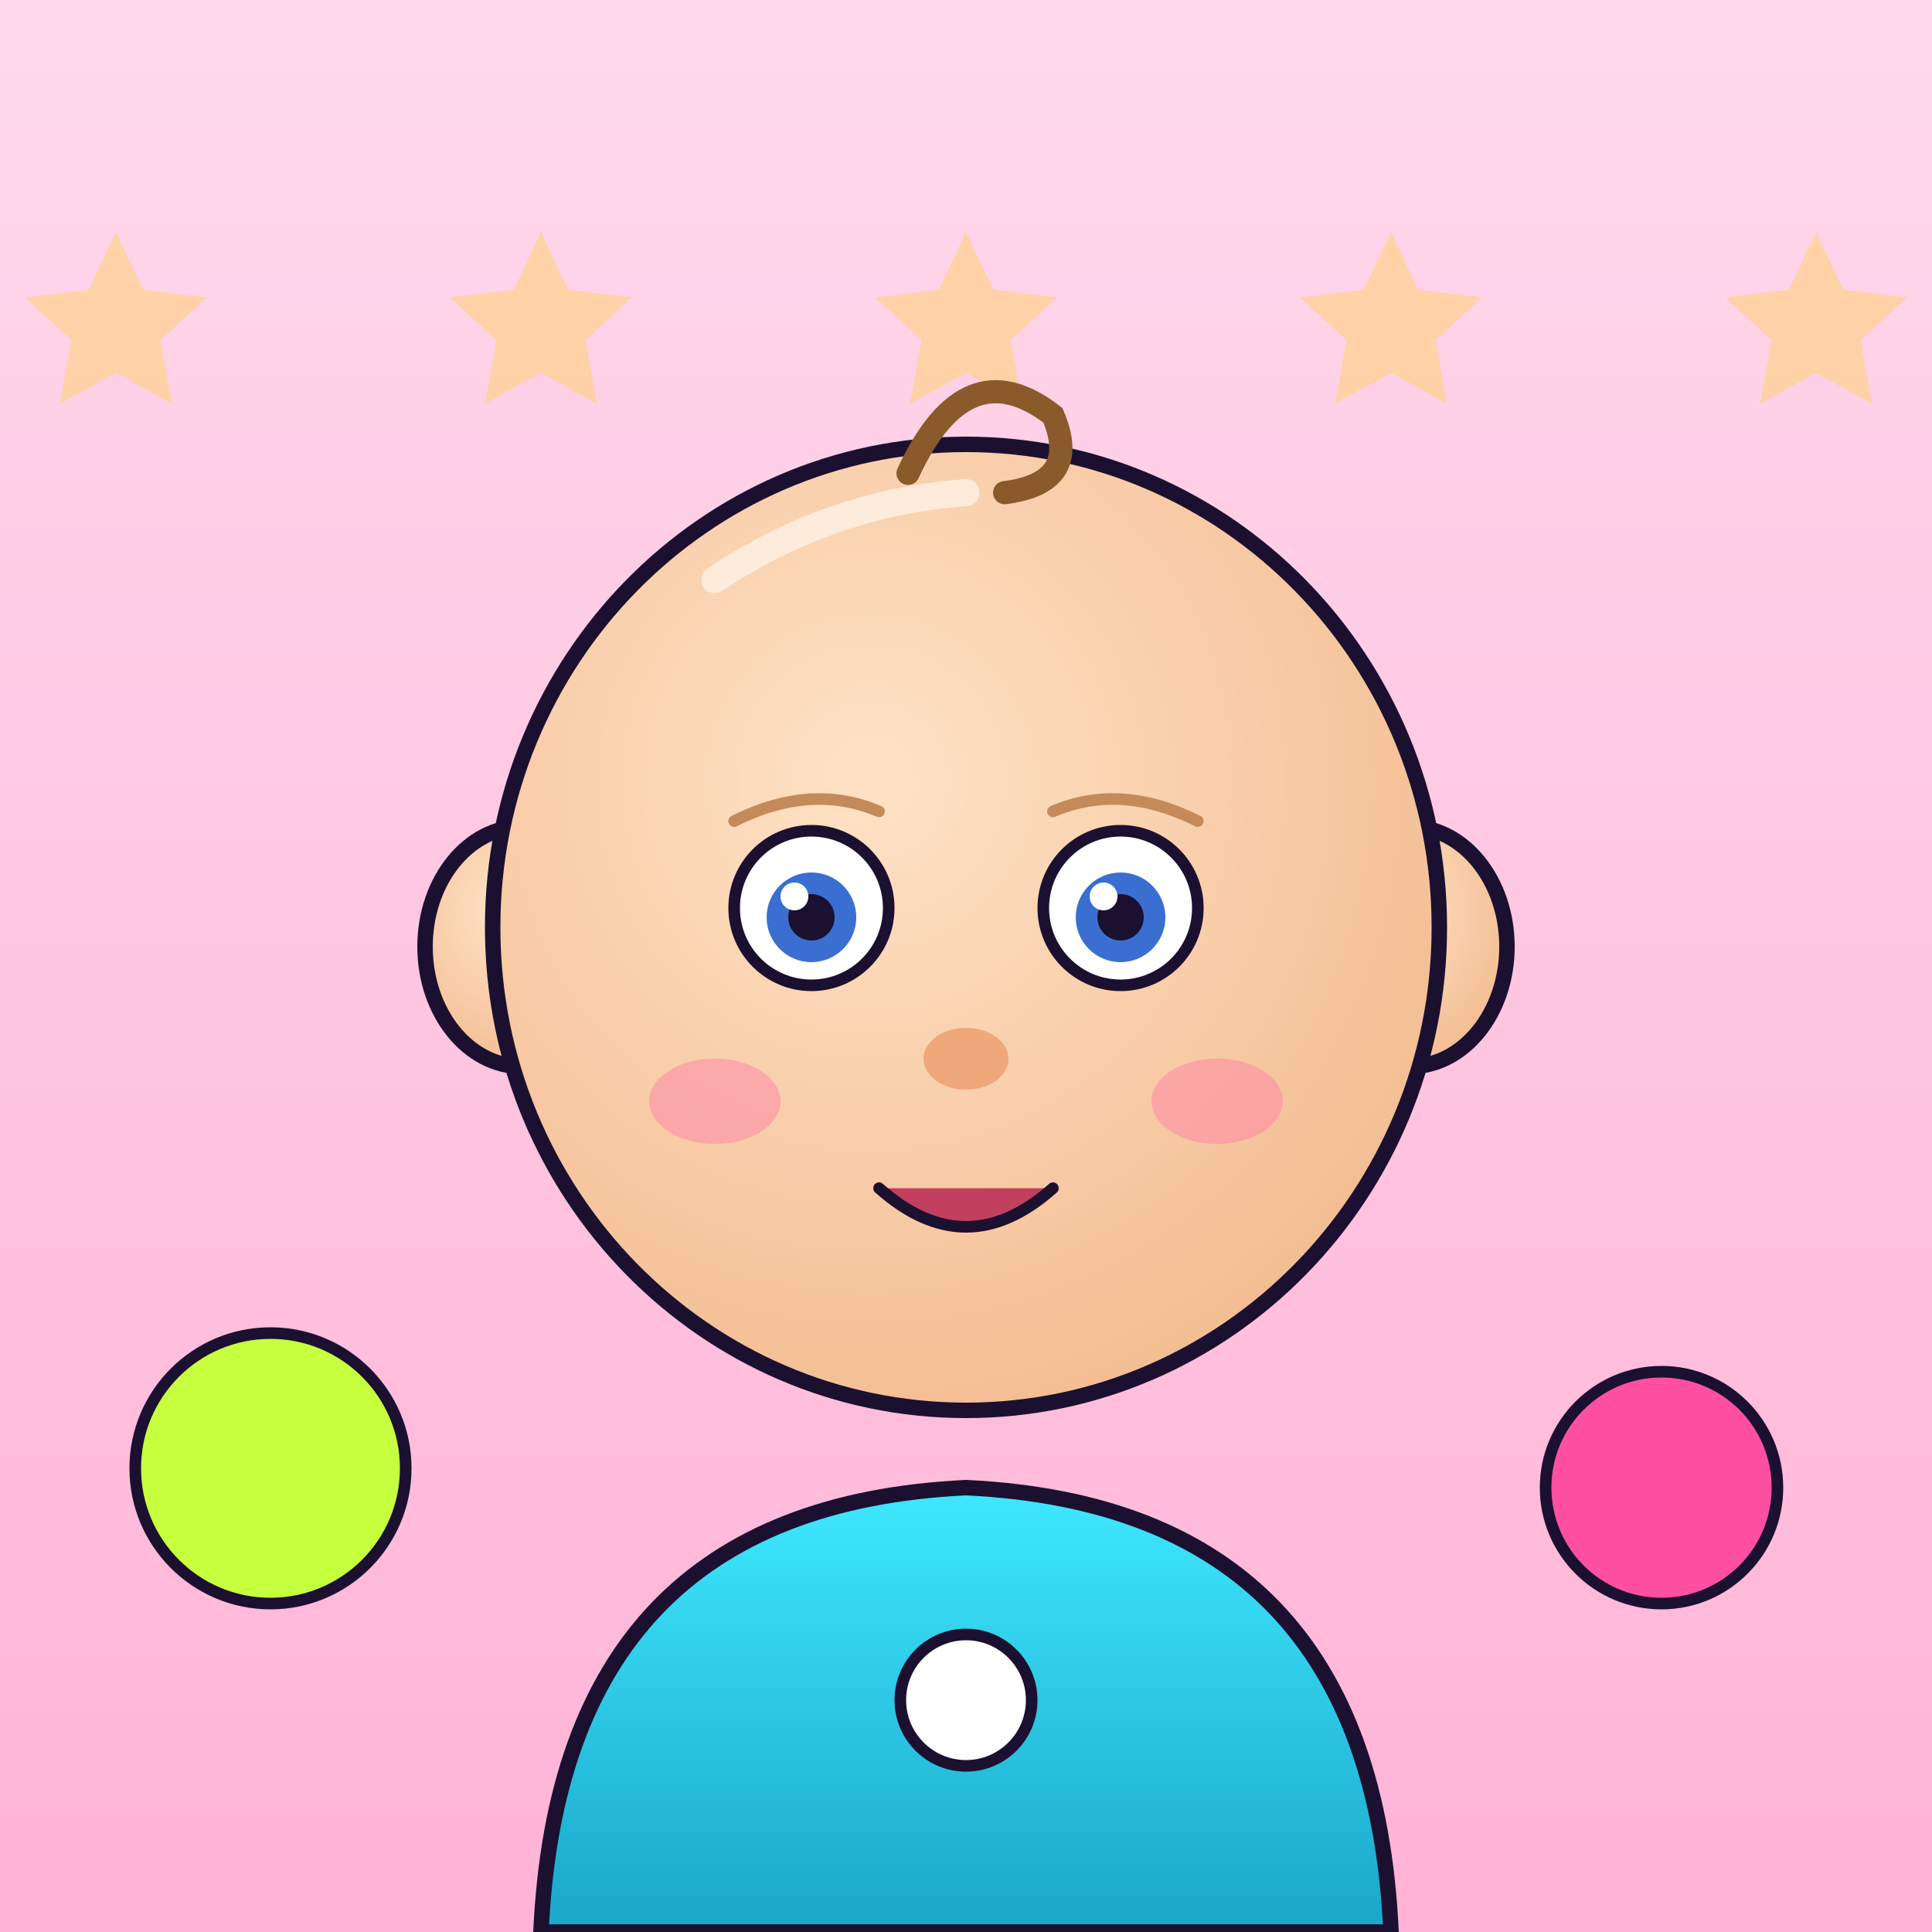
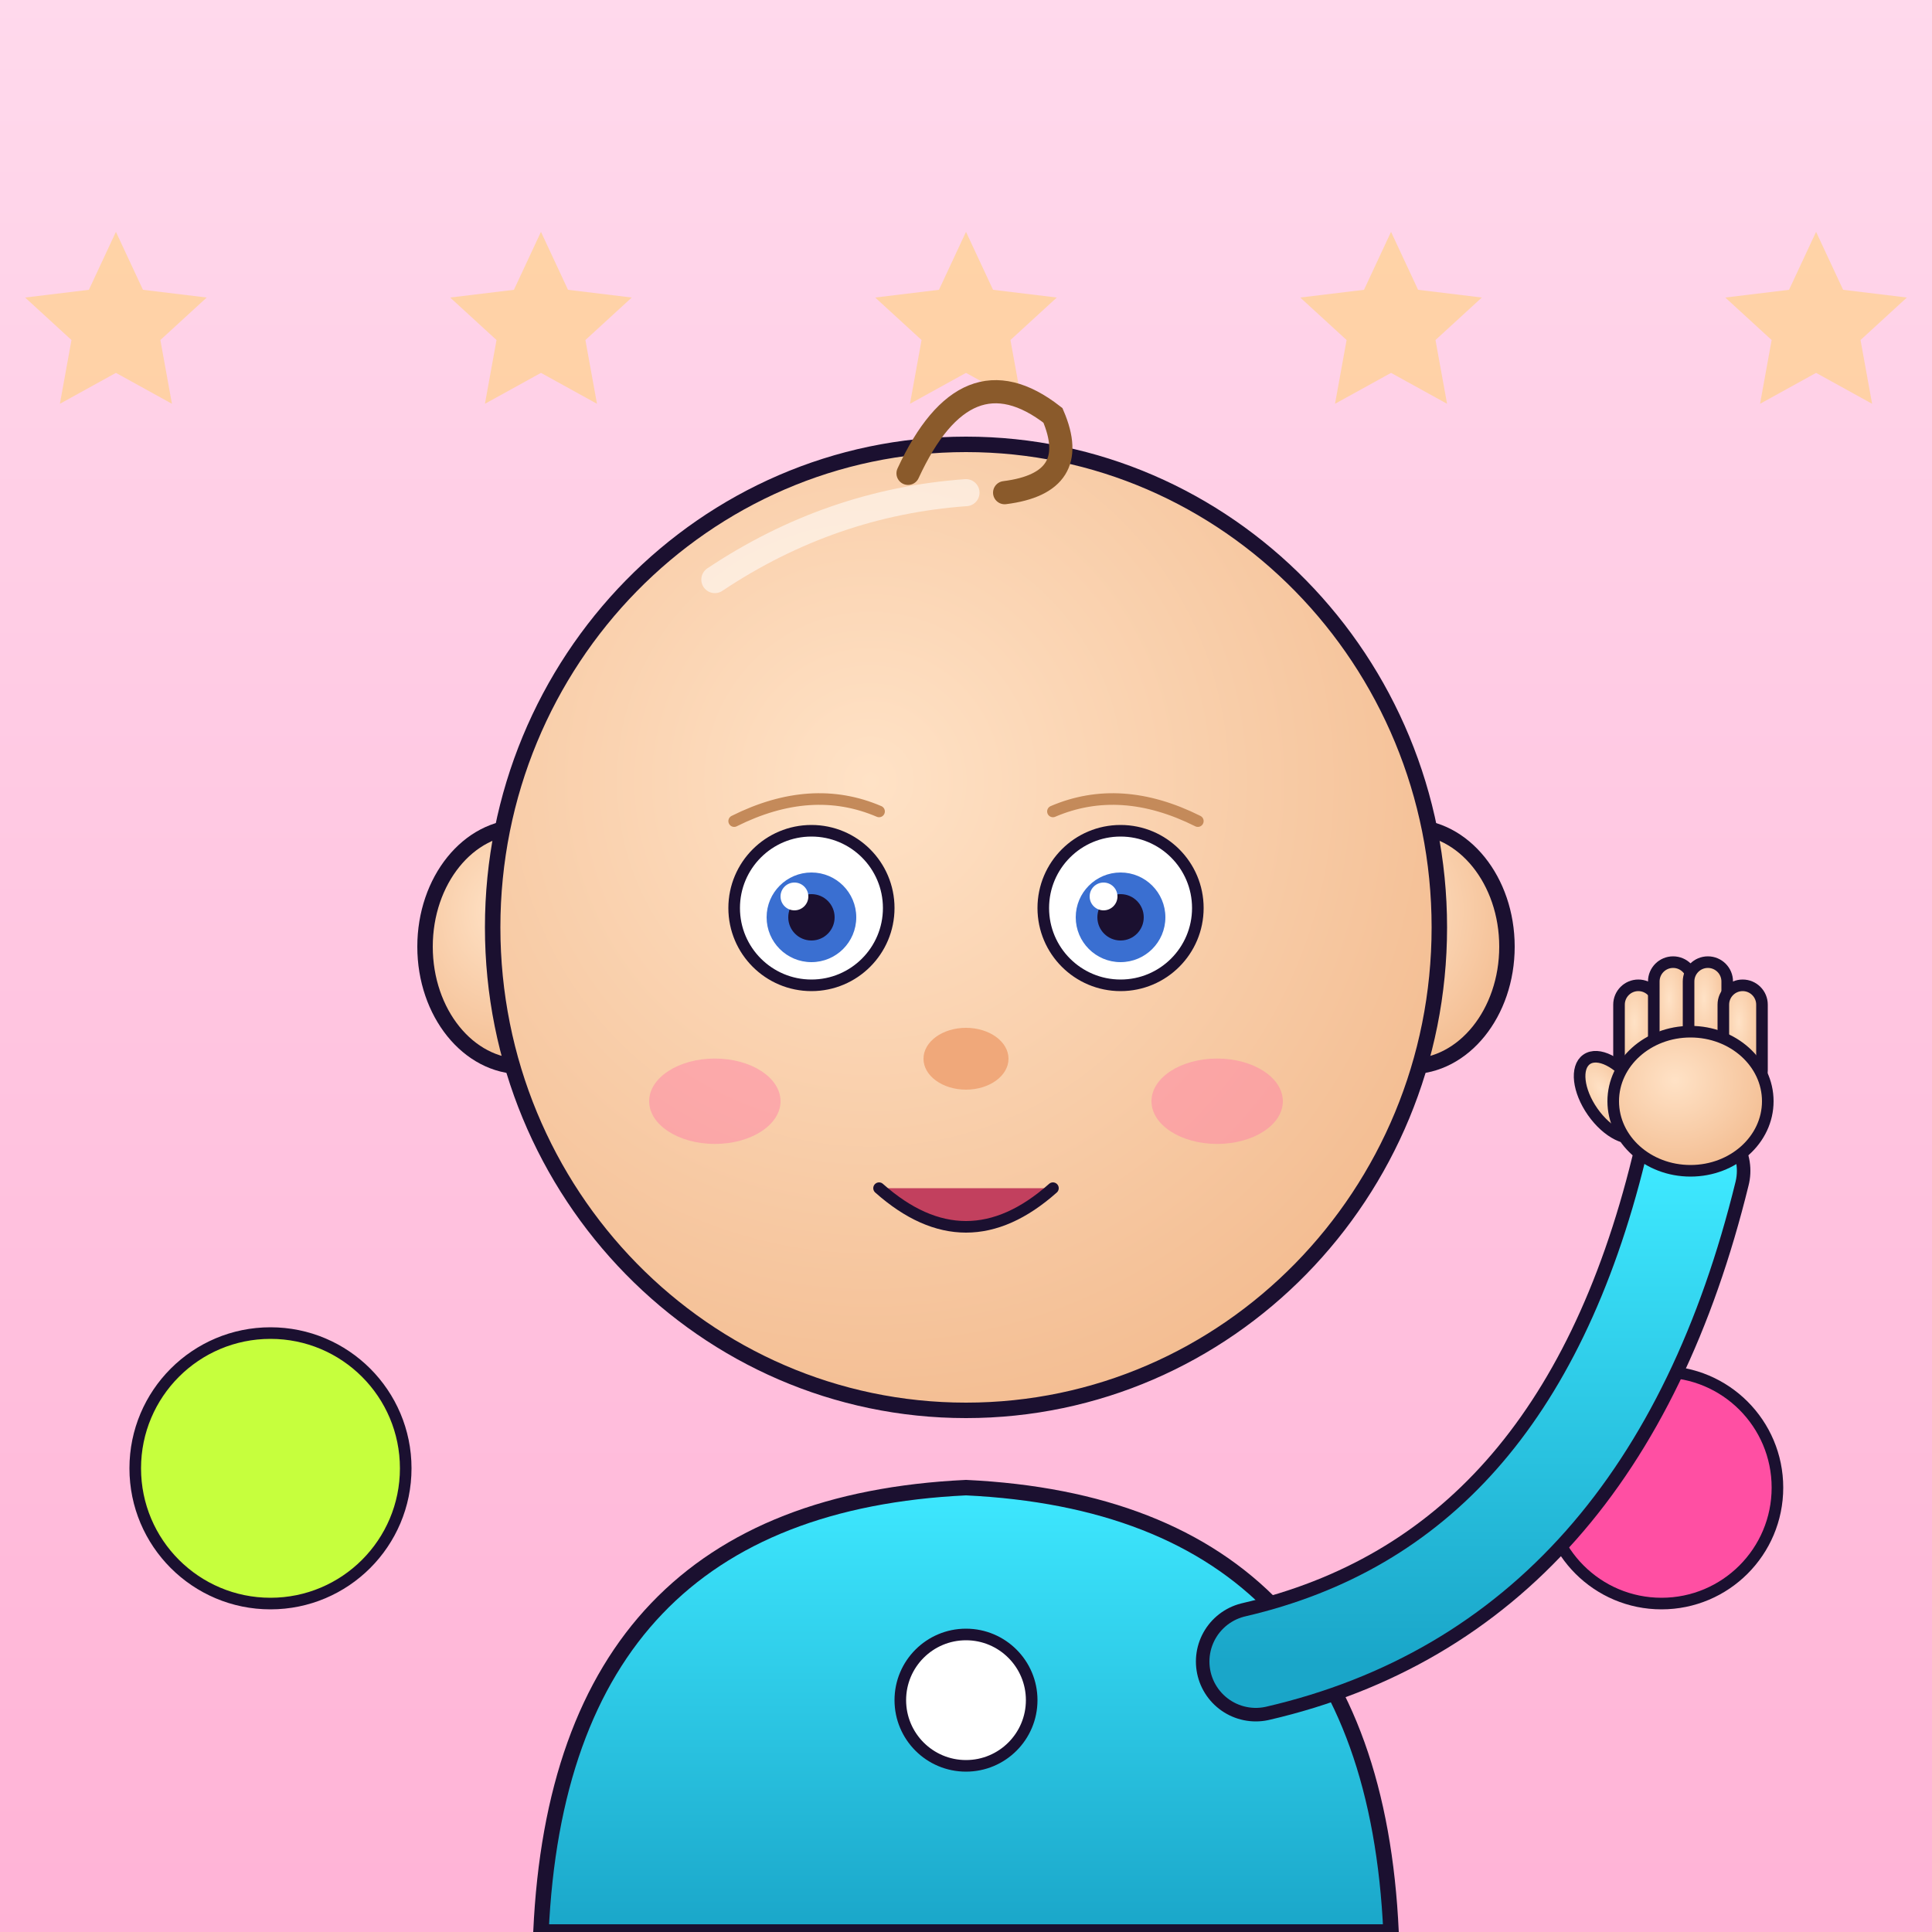
<svg xmlns="http://www.w3.org/2000/svg" viewBox="0 0 1000 1000" width="1000" height="1000">
  <defs>
    <linearGradient id="quarto" x1="0" y1="0" x2="0" y2="1">
      <stop offset="0" stop-color="#ffd9ec" />
      <stop offset="1" stop-color="#ffb3d6" />
    </linearGradient>
    <radialGradient id="pele" cx="0.4" cy="0.35" r="0.75">
      <stop offset="0" stop-color="#ffe2c6" />
      <stop offset="1" stop-color="#f2b98c" />
    </radialGradient>
    <linearGradient id="roupa" x1="0" y1="0" x2="0" y2="1">
      <stop offset="0" stop-color="#3ee8ff" />
      <stop offset="1" stop-color="#1aa6c9" />
    </linearGradient>
  </defs>
  <rect width="1000" height="1000" fill="url(#quarto)" />
  <g opacity=".5">
    <path d="M60 120 l14 30 33 4 -24 22 6 33 -29 -16 -29 16 6 -33 -24 -22 33 -4z" fill="#ffd166" />
    <path d="M280 120 l14 30 33 4 -24 22 6 33 -29 -16 -29 16 6 -33 -24 -22 33 -4z" fill="#ffd166" />
    <path d="M500 120 l14 30 33 4 -24 22 6 33 -29 -16 -29 16 6 -33 -24 -22 33 -4z" fill="#ffd166" />
    <path d="M720 120 l14 30 33 4 -24 22 6 33 -29 -16 -29 16 6 -33 -24 -22 33 -4z" fill="#ffd166" />
    <path d="M940 120 l14 30 33 4 -24 22 6 33 -29 -16 -29 16 6 -33 -24 -22 33 -4z" fill="#ffd166" />
  </g>
  <g stroke="#1b1030" stroke-width="6" stroke-linejoin="round" stroke-linecap="round">
    <circle cx="140" cy="760" r="70" fill="#c6ff3d" />
    <circle cx="860" cy="770" r="60" fill="#ff4fa3" />
  </g>
  <path d="M280 1000 Q290 780 500 770 Q710 780 720 1000 Z" fill="url(#roupa)" stroke="#1b1030" stroke-width="8" stroke-linejoin="round" stroke-linecap="round" />
  <circle cx="500" cy="880" r="34" fill="#fff" stroke="#1b1030" stroke-width="6" stroke-linejoin="round" stroke-linecap="round" />
  <ellipse cx="270" cy="490" rx="50" ry="62" fill="url(#pele)" stroke="#1b1030" stroke-width="8" stroke-linejoin="round" stroke-linecap="round" />
  <ellipse cx="730" cy="490" rx="50" ry="62" fill="url(#pele)" stroke="#1b1030" stroke-width="8" stroke-linejoin="round" stroke-linecap="round" />
  <ellipse cx="500" cy="480" rx="245" ry="250" fill="url(#pele)" stroke="#1b1030" stroke-width="8" stroke-linejoin="round" stroke-linecap="round" />
  <path d="M470 245 Q500 180 545 215 Q560 250 520 255" fill="none" stroke="#8a5a2b" stroke-width="12" stroke-linecap="round" />
  <circle cx="420" cy="470" r="40" fill="#fff" stroke="#1b1030" stroke-width="6" stroke-linejoin="round" stroke-linecap="round" />
  <circle cx="420" cy="474.8" r="23.2" fill="#3a6fd1" />
  <circle cx="420" cy="474.8" r="12" fill="#1b1030" />
  <circle cx="411.2" cy="464" r="7.2" fill="#fff" />
  <circle cx="580" cy="470" r="40" fill="#fff" stroke="#1b1030" stroke-width="6" stroke-linejoin="round" stroke-linecap="round" />
  <circle cx="580" cy="474.8" r="23.2" fill="#3a6fd1" />
  <circle cx="580" cy="474.8" r="12" fill="#1b1030" />
  <circle cx="571.2" cy="464" r="7.2" fill="#fff" />
  <path d="M380 425 Q420 405 455 420 M545 420 Q580 405 620 425" fill="none" stroke="#c48a5a" stroke-width="6" stroke-linecap="round" />
  <ellipse cx="500" cy="548" rx="22" ry="16" fill="#f0a87a" />
  <path d="M455 615 Q500 655 545 615" fill="#c2405e" stroke="#1b1030" stroke-width="6" stroke-linejoin="round" stroke-linecap="round" />
  <ellipse cx="370" cy="570" rx="34" ry="22.1" fill="#ff7aa8" opacity=".45" />
  <ellipse cx="630" cy="570" rx="34" ry="22.1" fill="#ff7aa8" opacity=".45" />
  <path d="M370 300 Q430 260 500 255" fill="none" stroke="#fff" stroke-opacity="0.55" stroke-width="14" stroke-linecap="round" />
+   <path d="M650 860 Q822.5 820 875 606" fill="none" stroke="#1b1030" stroke-width="62" stroke-linecap="round" />
+   <path d="M650 860 Q822.5 820 875 606" fill="none" stroke="url(#roupa)" stroke-width="48" stroke-linecap="round" />
+   <rect x="838" y="510" width="20" height="54" rx="10" fill="url(#pele)" stroke="#1b1030" stroke-width="6" stroke-linejoin="round" stroke-linecap="round" />
+   <rect x="856" y="498" width="20" height="54" rx="10" fill="url(#pele)" stroke="#1b1030" stroke-width="6" stroke-linejoin="round" stroke-linecap="round" />
+   <rect x="874" y="498" width="20" height="54" rx="10" fill="url(#pele)" stroke="#1b1030" stroke-width="6" stroke-linejoin="round" stroke-linecap="round" />
+   <rect x="892" y="510" width="20" height="54" rx="10" fill="url(#pele)" stroke="#1b1030" stroke-width="6" stroke-linejoin="round" stroke-linecap="round" />
+   <ellipse cx="835" cy="568" rx="13" ry="24" transform="rotate(-35 835 568)" fill="url(#pele)" stroke="#1b1030" stroke-width="6" stroke-linejoin="round" stroke-linecap="round" />
+   <ellipse cx="875" cy="570" rx="40" ry="36" fill="url(#pele)" stroke="#1b1030" stroke-width="6" stroke-linejoin="round" stroke-linecap="round" />
</svg>
